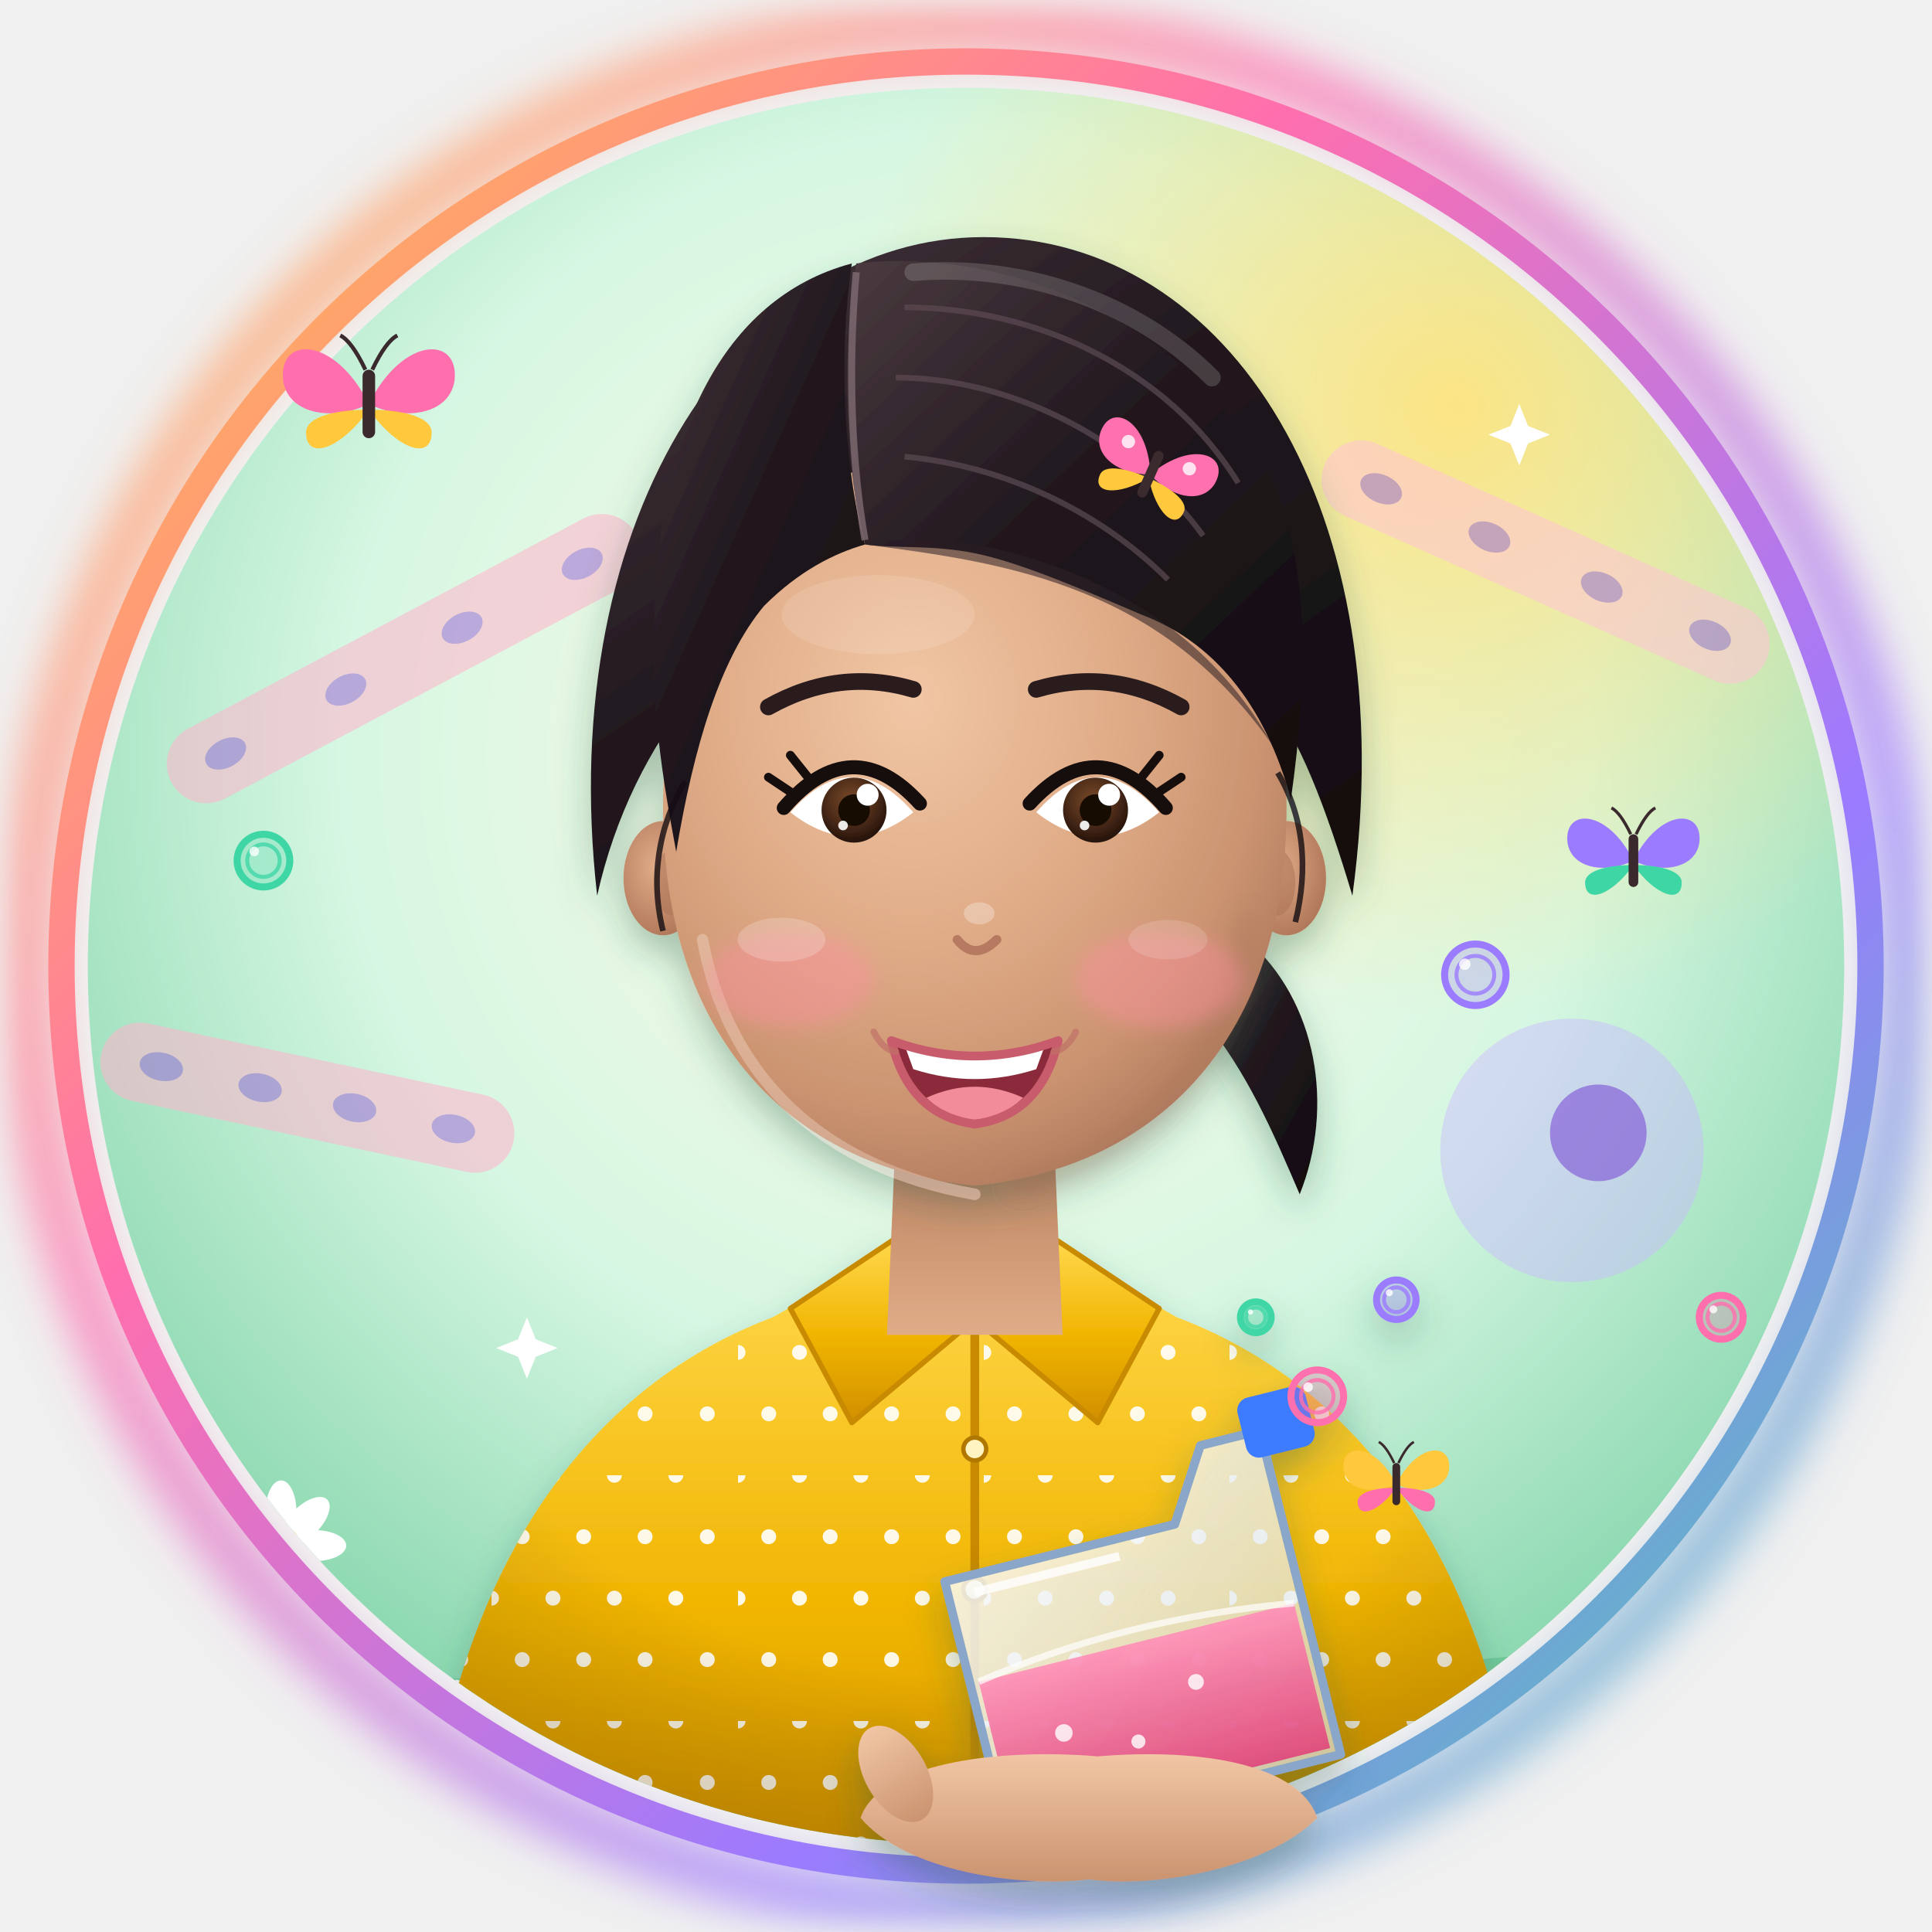
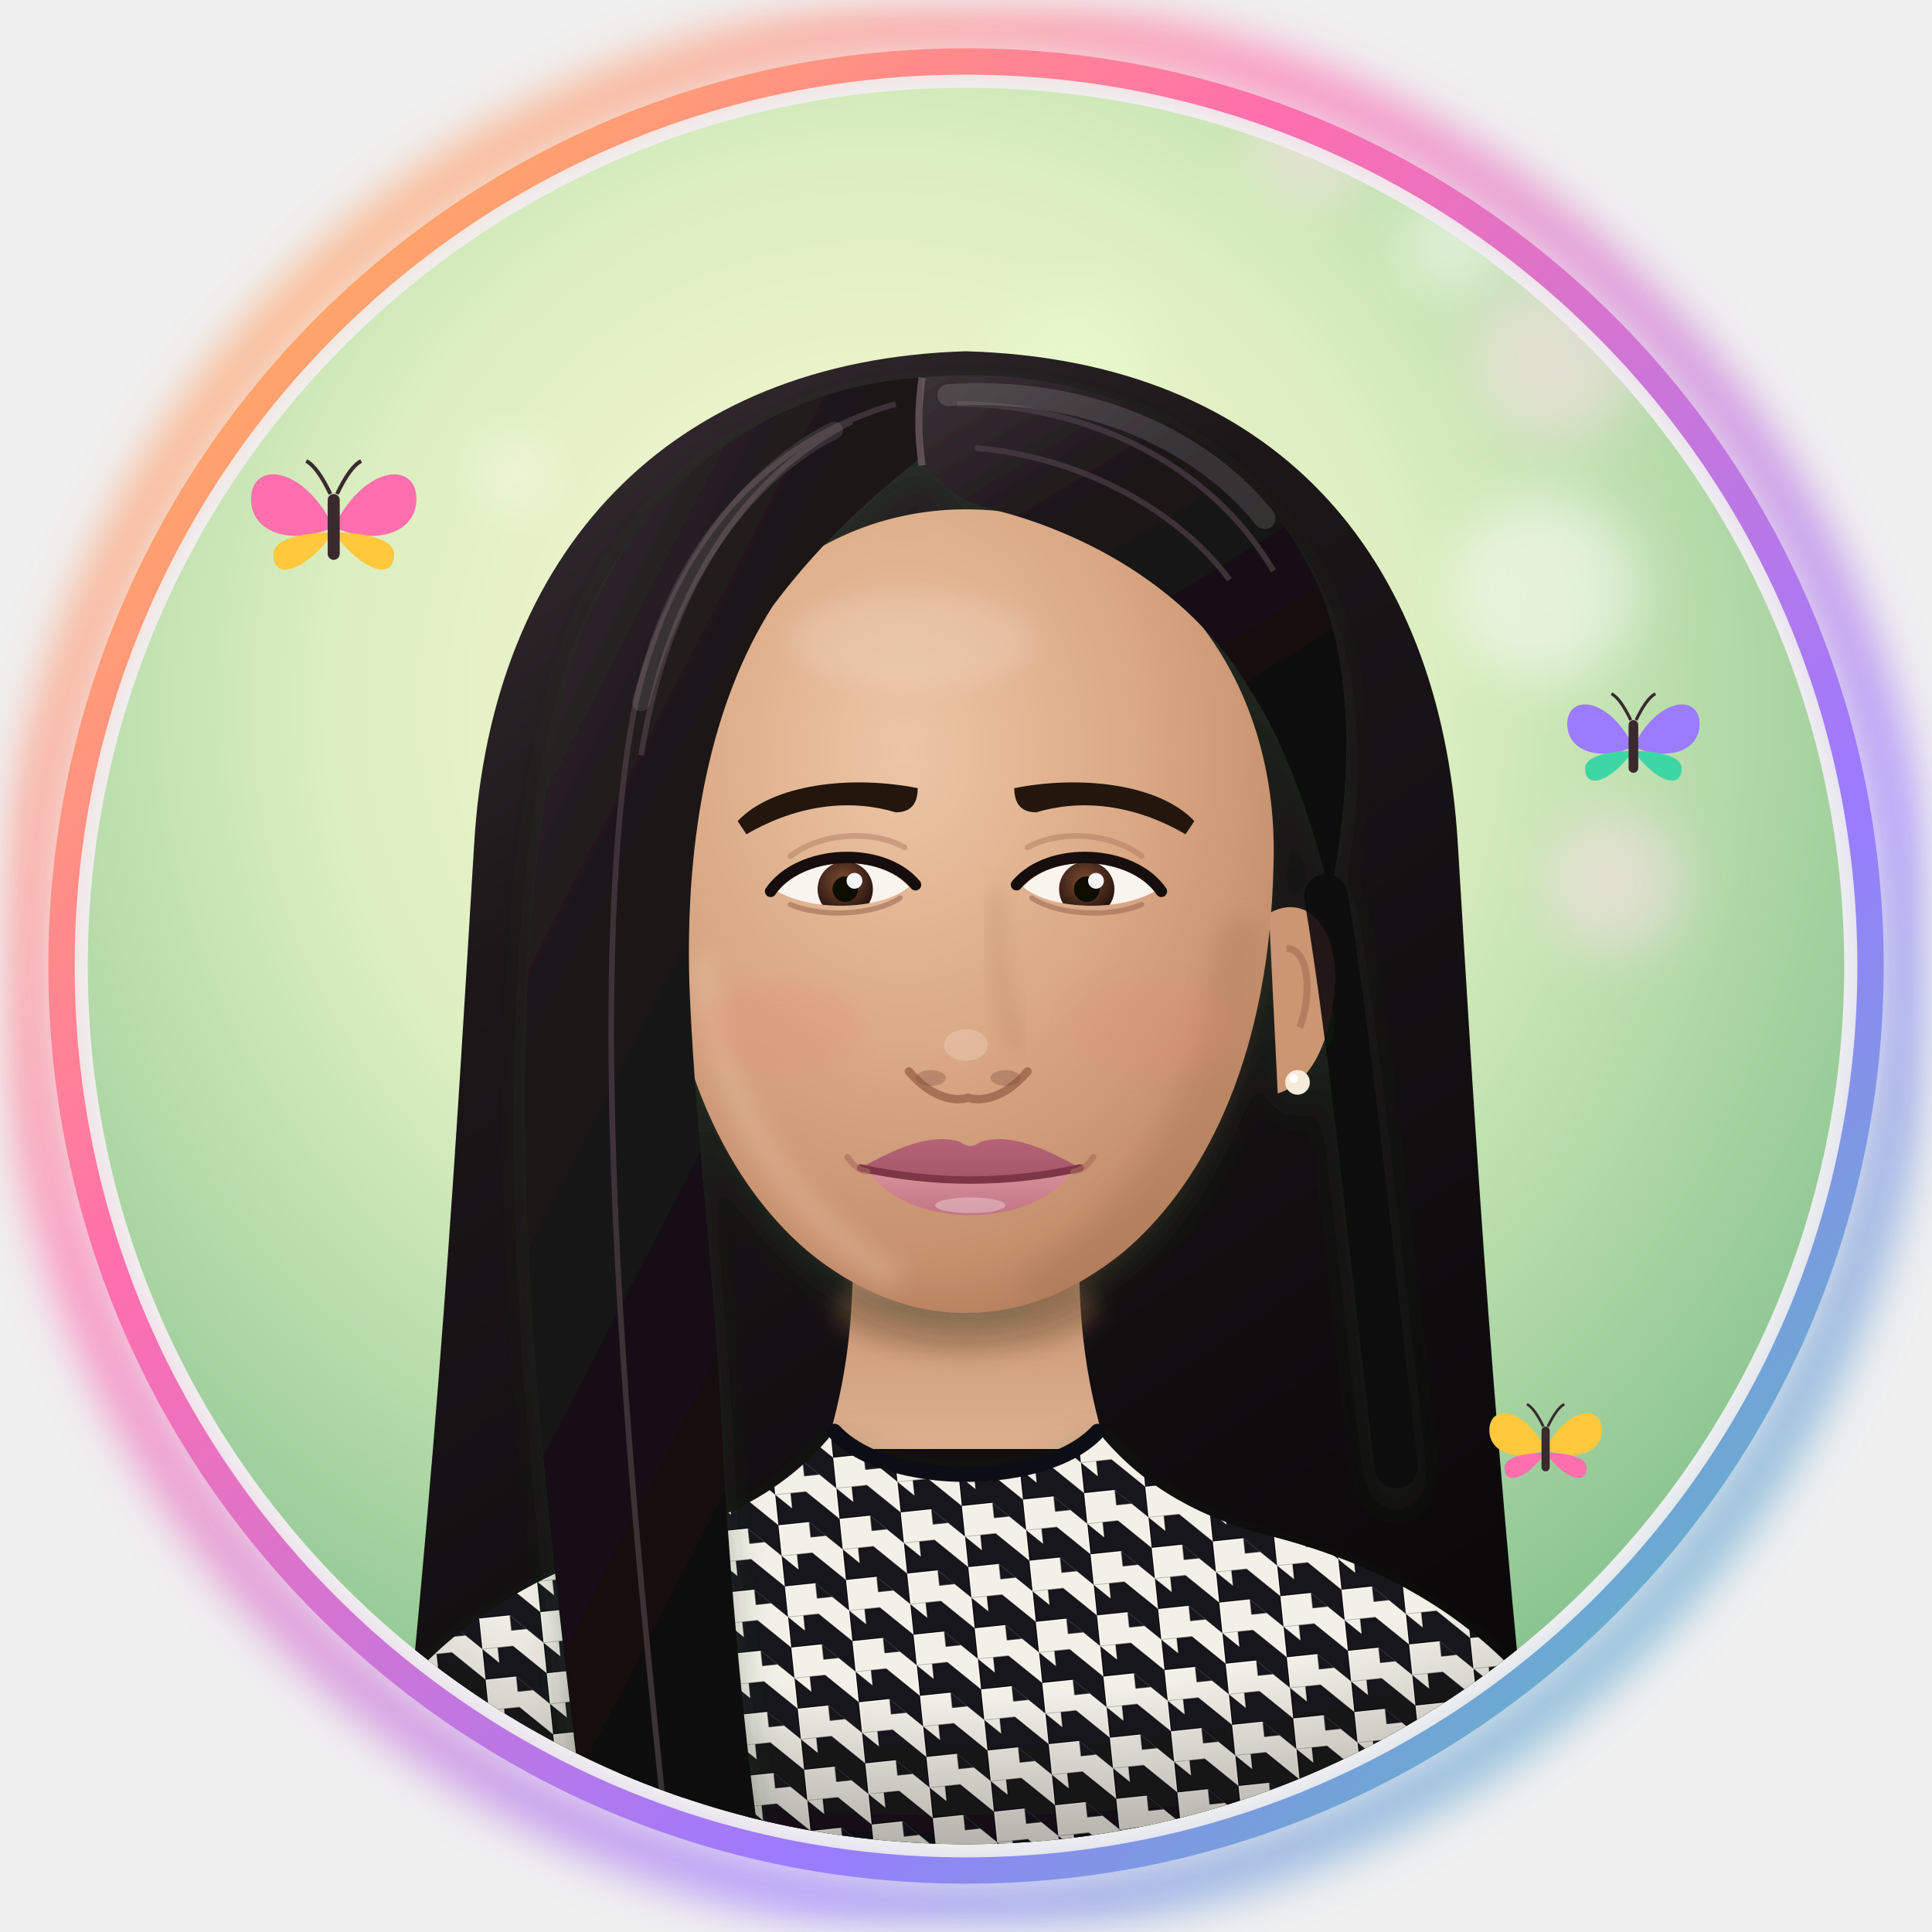
<svg xmlns="http://www.w3.org/2000/svg" viewBox="0 0 440 440" role="img" aria-labelledby="t d">
  <style>
.bf{animation:fl 7s ease-in-out infinite} @keyframes fl{0%,100%{transform:translate(0,0)}50%{transform:translate(10px,-12px)}}
.wl,.wr{transform-box:fill-box;animation:flap .32s ease-in-out infinite alternate} .wl{transform-origin:right center} .wr{transform-origin:left center}
@keyframes flap{to{transform:scaleX(.35)}}
- .ev{animation:rise 5.5s ease-in-out infinite} @keyframes rise{0%{transform:translate(0,0);opacity:0}15%{opacity:1}100%{transform:translate(-14px,-70px);opacity:0}}
- .head{transform-origin:222px 290px;animation:tilt 6s ease-in-out infinite} @keyframes tilt{0%,100%{transform:rotate(0)}50%{transform:rotate(2deg)}}
- .flask{transform-origin:252px 400px;animation:sway 4s ease-in-out infinite} @keyframes sway{0%,100%{transform:rotate(0)}50%{transform:rotate(-3deg)}}
- .ring{animation:hue 12s linear infinite} @keyframes hue{to{filter:hue-rotate(360deg)}}
- .sp{animation:tw 3s ease-in-out infinite} @keyframes tw{0%,100%{opacity:.2}50%{opacity:1}}
+ .head{transform-origin:220px 330px;animation:tilt 7s ease-in-out infinite} @keyframes tilt{0%,100%{transform:rotate(0)}50%{transform:rotate(1.6deg)}}
+ .eyes{transform-box:fill-box;transform-origin:center;animation:blink 6s infinite} @keyframes blink{0%,94%,100%{transform:scaleY(1)}96.5%{transform:scaleY(.1)}}
+ .bk{animation:tw 4s ease-in-out infinite} @keyframes tw{0%,100%{opacity:.25}50%{opacity:.75}}
+ .ring{animation:hue 14s linear infinite} @keyframes hue{to{filter:hue-rotate(360deg)}}
@media (prefers-reduced-motion: reduce){*{animation:none!important}}
</style>
  <defs>
-     <radialGradient id="sky" cx="50%" cy="38%" r="65%">
-       <stop offset="0" stop-color="#FFFBE6" />
-       <stop offset=".55" stop-color="#D6F7E3" />
-       <stop offset="1" stop-color="#7FD3A8" />
-     </radialGradient>
-     <radialGradient id="sun" cx="78%" cy="18%" r="35%">
-       <stop offset="0" stop-color="#FFE27A" stop-opacity=".9" />
-       <stop offset="1" stop-color="#FFE27A" stop-opacity="0" />
+     <radialGradient id="sky" cx="45%" cy="35%" r="70%">
+       <stop offset="0" stop-color="#FFF6D6" />
+       <stop offset=".45" stop-color="#DCEFC0" />
+       <stop offset="1" stop-color="#7FBF8A" />
    </radialGradient>
    <linearGradient id="rim" x1="0" y1="0" x2="1" y2="1">
      <stop offset="0" stop-color="#FFC83D" />
      <stop offset=".35" stop-color="#FF6FAE" />
      <stop offset=".7" stop-color="#9B7BFF" />
      <stop offset="1" stop-color="#3FD6A6" />
    </linearGradient>
-     <radialGradient id="face" cx="40%" cy="34%" r="72%">
-       <stop offset="0" stop-color="#F1C6A4" />
-       <stop offset=".45" stop-color="#E0AC88" />
-       <stop offset=".78" stop-color="#CB9370" />
-       <stop offset="1" stop-color="#AD775C" />
-     </radialGradient>
-     <radialGradient id="ear" cx="40%" cy="40%" r="70%">
-       <stop offset="0" stop-color="#E0AC88" />
-       <stop offset="1" stop-color="#AC7255" />
+     <radialGradient id="skin" cx="40%" cy="30%" r="80%">
+       <stop offset="0" stop-color="#EDC6A5" />
+       <stop offset=".45" stop-color="#DBAA87" />
+       <stop offset=".8" stop-color="#C6906D" />
+       <stop offset="1" stop-color="#A6714F" />
    </radialGradient>
    <linearGradient id="neck" x1="0" y1="0" x2="0" y2="1">
-       <stop offset="0" stop-color="#B27A5F" />
-       <stop offset=".45" stop-color="#CB9370" />
-       <stop offset="1" stop-color="#E0AC88" />
-     </linearGradient>
-     <linearGradient id="hair" x1="0" y1="0" x2=".8" y2="1">
-       <stop offset="0" stop-color="#4B3B40" />
-       <stop offset=".45" stop-color="#231A20" />
-       <stop offset="1" stop-color="#130D11" />
-     </linearGradient>
-     <linearGradient id="dress" x1="0" y1="0" x2="0" y2="1">
-       <stop offset="0" stop-color="#FFD84D" />
-       <stop offset=".5" stop-color="#F2B705" />
-       <stop offset="1" stop-color="#D18F00" />
-     </linearGradient>
-     <pattern id="dots" width="56" height="56" patternUnits="userSpaceOnUse">
-       <circle cx="0" cy="0" r="1.7" fill="#FFFFFF" opacity=".9" />
-       <circle cx="14" cy="0" r="1.7" fill="#FFFFFF" opacity=".9" />
-       <circle cx="28" cy="0" r="1.7" fill="#FFFFFF" opacity=".9" />
-       <circle cx="42" cy="0" r="1.7" fill="#FFFFFF" opacity=".9" />
-       <circle cx="7" cy="14" r="1.7" fill="#FFFFFF" opacity=".9" />
-       <circle cx="21" cy="14" r="1.7" fill="#FFFFFF" opacity=".9" />
-       <circle cx="35" cy="14" r="1.7" fill="#FFFFFF" opacity=".9" />
-       <circle cx="49" cy="14" r="1.7" fill="#FFFFFF" opacity=".9" />
-       <circle cx="0" cy="28" r="1.7" fill="#FFFFFF" opacity=".9" />
-       <circle cx="14" cy="28" r="1.7" fill="#FFFFFF" opacity=".9" />
-       <circle cx="28" cy="28" r="1.7" fill="#FFFFFF" opacity=".9" />
-       <circle cx="42" cy="28" r="1.7" fill="#FFFFFF" opacity=".9" />
-       <circle cx="7" cy="42" r="1.7" fill="#FFFFFF" opacity=".9" />
-       <circle cx="21" cy="42" r="1.7" fill="#FFFFFF" opacity=".9" />
-       <circle cx="35" cy="42" r="1.7" fill="#FFFFFF" opacity=".9" />
-       <circle cx="49" cy="42" r="1.7" fill="#FFFFFF" opacity=".9" />
+       <stop offset="0" stop-color="#A9765A" />
+       <stop offset=".5" stop-color="#CF9E7D" />
+       <stop offset="1" stop-color="#DDB08F" />
+     </linearGradient>
+     <linearGradient id="hair" x1="0" y1="0" x2=".5" y2="1">
+       <stop offset="0" stop-color="#3B3236" />
+       <stop offset=".35" stop-color="#1C1619" />
+       <stop offset="1" stop-color="#0C090B" />
+     </linearGradient>
+     <linearGradient id="hairfront" x1="0" y1="0" x2="1" y2="1">
+       <stop offset="0" stop-color="#2E262A" />
+       <stop offset=".5" stop-color="#17121500" />
+       <stop offset="1" stop-color="#0B080A" />
+     </linearGradient>
+     <radialGradient id="iris" cx="45%" cy="35%" r="65%">
+       <stop offset="0" stop-color="#7A4C30" />
+       <stop offset=".65" stop-color="#43261A" />
+       <stop offset="1" stop-color="#1F110A" />
+     </radialGradient>
+     <linearGradient id="lipT" x1="0" y1="0" x2="0" y2="1">
+       <stop offset="0" stop-color="#B66476" />
+       <stop offset="1" stop-color="#A4586A" />
+     </linearGradient>
+     <linearGradient id="lipB" x1="0" y1="0" x2="0" y2="1">
+       <stop offset="0" stop-color="#D88E9C" />
+       <stop offset="1" stop-color="#C27684" />
+     </linearGradient>
+     <pattern id="hound" width="14" height="14" patternUnits="userSpaceOnUse" patternTransform="rotate(-6)">
+       <rect width="14" height="14" fill="#17161C" />
+       <path d="M0 0H7L14 7V14L7 7H0Z" fill="#F3F0E8" />
+       <path d="M0 7H3.5V10.5Z" fill="#F3F0E8" />
+       <path d="M7 0V3.5H10.5Z" fill="#17161C" />
    </pattern>
-     <radialGradient id="dshade" cx="50%" cy="20%" r="85%">
-       <stop offset=".5" stop-color="#000" stop-opacity="0" />
-       <stop offset="1" stop-color="#7A4A00" stop-opacity=".35" />
-     </radialGradient>
-     <radialGradient id="iris" cx="45%" cy="35%" r="65%">
-       <stop offset="0" stop-color="#7A4A2A" />
-       <stop offset=".6" stop-color="#4A2A18" />
-       <stop offset="1" stop-color="#24120A" />
-     </radialGradient>
-     <linearGradient id="hand" x1="0" y1="0" x2="0" y2="1">
-       <stop offset="0" stop-color="#F1C6A4" />
-       <stop offset="1" stop-color="#CB9370" />
-     </linearGradient>
-     <linearGradient id="medium" x1="0" y1="0" x2="0" y2="1">
-       <stop offset="0" stop-color="#FF8FB8" />
-       <stop offset="1" stop-color="#E0457B" />
-     </linearGradient>
-     <linearGradient id="glass" x1="0" y1="0" x2="1" y2="1">
-       <stop offset="0" stop-color="#FFFFFF" stop-opacity=".85" />
-       <stop offset="1" stop-color="#E6F1FF" stop-opacity=".55" />
-     </linearGradient>
+     <radialGradient id="topshade" cx="50%" cy="10%" r="95%">
+       <stop offset=".45" stop-color="#000" stop-opacity="0" />
+       <stop offset="1" stop-color="#000" stop-opacity=".45" />
+     </radialGradient>
+     <clipPath id="eyeL">
+       <path d="M177 203C183 195 200 194 207 202C201 207 186 208 177 203Z" />
+     </clipPath>
+     <clipPath id="eyeR">
+       <path d="M263 203C257 195 240 194 233 202C239 207 254 208 263 203Z" />
+     </clipPath>
    <filter id="soft" x="-20%" y="-20%" width="140%" height="140%">
-       <feDropShadow dx="0" dy="4" stdDeviation="4" flood-color="#2D5B3F" flood-opacity=".35" />
-     </filter>
-     <filter id="blur2" x="-20%" y="-20%" width="140%" height="140%">
-       <feGaussianBlur stdDeviation="2.2" />
+       <feDropShadow dx="0" dy="4" stdDeviation="4" flood-color="#2D4B2F" flood-opacity=".35" />
+     </filter>
+     <filter id="blur2" x="-30%" y="-30%" width="160%" height="160%">
+       <feGaussianBlur stdDeviation="2.4" />
+     </filter>
+     <filter id="blur6" x="-50%" y="-50%" width="200%" height="200%">
+       <feGaussianBlur stdDeviation="6" />
    </filter>
    <filter id="glow" x="-30%" y="-30%" width="160%" height="160%">
      <feGaussianBlur stdDeviation="5" />
    </filter>
    <clipPath id="disc">
      <circle cx="220" cy="220" r="200" />
    </clipPath>
  </defs>
  <circle cx="220" cy="220" r="214" fill="none" stroke="url(#rim)" stroke-width="12" opacity=".7" filter="url(#glow)" class="ring" />
  <circle cx="220" cy="220" r="206" fill="none" stroke="url(#rim)" stroke-width="6" class="ring" />
  <circle cx="220" cy="220" r="200" fill="url(#sky)" />
  <g clip-path="url(#disc)">
-     <circle cx="220" cy="220" r="200" fill="url(#sun)" />
-     <g transform="rotate(-28 92 150)" opacity=".55">
-       <rect x="32.0" y="141" width="120" height="18" rx="9" fill="#FFB3CC" />
-       <ellipse cx="46" cy="150" rx="5" ry="3.2" fill="#7B4FD6" opacity=".75" />
-       <ellipse cx="77" cy="150" rx="5" ry="3.2" fill="#7B4FD6" opacity=".75" />
-       <ellipse cx="107" cy="150" rx="5" ry="3.2" fill="#7B4FD6" opacity=".75" />
-       <ellipse cx="138" cy="150" rx="5" ry="3.2" fill="#7B4FD6" opacity=".75" />
-     </g>
-     <g transform="rotate(24 352 128)" opacity=".55">
-       <rect x="297.0" y="119" width="110" height="18" rx="9" fill="#FFC2D6" />
-       <ellipse cx="311" cy="128" rx="5" ry="3.2" fill="#7B4FD6" opacity=".75" />
-       <ellipse cx="338" cy="128" rx="5" ry="3.2" fill="#7B4FD6" opacity=".75" />
-       <ellipse cx="366" cy="128" rx="5" ry="3.2" fill="#7B4FD6" opacity=".75" />
-       <ellipse cx="393" cy="128" rx="5" ry="3.2" fill="#7B4FD6" opacity=".75" />
-     </g>
-     <g transform="rotate(12 70 250)" opacity=".55">
-       <rect x="22.0" y="241" width="96" height="18" rx="9" fill="#FFB3CC" />
-       <ellipse cx="36" cy="250" rx="5" ry="3.2" fill="#7B4FD6" opacity=".75" />
-       <ellipse cx="59" cy="250" rx="5" ry="3.2" fill="#7B4FD6" opacity=".75" />
-       <ellipse cx="81" cy="250" rx="5" ry="3.2" fill="#7B4FD6" opacity=".75" />
-       <ellipse cx="104" cy="250" rx="5" ry="3.2" fill="#7B4FD6" opacity=".75" />
-     </g>
-     <circle cx="358" cy="262" r="30" fill="#C9B8FF" opacity=".45" />
-     <circle cx="364" cy="258" r="11" fill="#7B4FD6" opacity=".6" />
-     <g class="ev" style="animation-delay:0.0s">
-       <circle cx="336" cy="222" r="7" fill="#9B7BFF" fill-opacity=".25" stroke="#9B7BFF" stroke-width="1.6" />
-       <circle cx="336" cy="222" r="4.3" fill="none" stroke="#9B7BFF" stroke-width=".9" opacity=".8" />
-       <circle cx="333.6" cy="219.6" r="1.3" fill="#FFFFFF" opacity=".8" />
-     </g>
-     <g class="ev" style="animation-delay:1.4s">
-       <circle cx="392" cy="300" r="5" fill="#FF6FAE" fill-opacity=".25" stroke="#FF6FAE" stroke-width="1.6" />
-       <circle cx="392" cy="300" r="3.1" fill="none" stroke="#FF6FAE" stroke-width=".9" opacity=".8" />
-       <circle cx="390.2" cy="298.2" r="0.9" fill="#FFFFFF" opacity=".8" />
-     </g>
-     <g class="ev" style="animation-delay:2.2s">
-       <circle cx="60" cy="196" r="6" fill="#3FD6A6" fill-opacity=".25" stroke="#3FD6A6" stroke-width="1.6" />
-       <circle cx="60" cy="196" r="3.7" fill="none" stroke="#3FD6A6" stroke-width=".9" opacity=".8" />
-       <circle cx="57.9" cy="193.9" r="1.1" fill="#FFFFFF" opacity=".8" />
-     </g>
-     <path d="M20 420C80 360 140 380 180 420M260 420C300 370 380 360 430 410" fill="#5DBB86" opacity=".55" />
-     <g transform="translate(64 352) scale(1.1)">
-       <ellipse cx="0" cy="-7" rx="3.2" ry="6.5" fill="#FFFFFF" transform="rotate(0)" />
-       <ellipse cx="0" cy="-7" rx="3.2" ry="6.5" fill="#FFFFFF" transform="rotate(45)" />
-       <ellipse cx="0" cy="-7" rx="3.2" ry="6.5" fill="#FFFFFF" transform="rotate(90)" />
-       <ellipse cx="0" cy="-7" rx="3.2" ry="6.5" fill="#FFFFFF" transform="rotate(135)" />
-       <ellipse cx="0" cy="-7" rx="3.2" ry="6.5" fill="#FFFFFF" transform="rotate(180)" />
-       <ellipse cx="0" cy="-7" rx="3.2" ry="6.5" fill="#FFFFFF" transform="rotate(225)" />
-       <ellipse cx="0" cy="-7" rx="3.2" ry="6.5" fill="#FFFFFF" transform="rotate(270)" />
-       <ellipse cx="0" cy="-7" rx="3.2" ry="6.5" fill="#FFFFFF" transform="rotate(315)" />
-       <circle r="4" fill="#FFC83D" />
-     </g>
-     <g transform="translate(384 360) scale(0.9)">
-       <ellipse cx="0" cy="-7" rx="3.2" ry="6.5" fill="#FFFFFF" transform="rotate(0)" />
-       <ellipse cx="0" cy="-7" rx="3.2" ry="6.5" fill="#FFFFFF" transform="rotate(45)" />
-       <ellipse cx="0" cy="-7" rx="3.2" ry="6.5" fill="#FFFFFF" transform="rotate(90)" />
-       <ellipse cx="0" cy="-7" rx="3.2" ry="6.5" fill="#FFFFFF" transform="rotate(135)" />
-       <ellipse cx="0" cy="-7" rx="3.2" ry="6.5" fill="#FFFFFF" transform="rotate(180)" />
-       <ellipse cx="0" cy="-7" rx="3.2" ry="6.5" fill="#FFFFFF" transform="rotate(225)" />
-       <ellipse cx="0" cy="-7" rx="3.2" ry="6.5" fill="#FFFFFF" transform="rotate(270)" />
-       <ellipse cx="0" cy="-7" rx="3.2" ry="6.5" fill="#FFFFFF" transform="rotate(315)" />
-       <circle r="4" fill="#FF6FAE" />
-     </g>
-     <g transform="translate(104 392) scale(0.7)">
-       <ellipse cx="0" cy="-7" rx="3.2" ry="6.5" fill="#FFFFFF" transform="rotate(0)" />
-       <ellipse cx="0" cy="-7" rx="3.2" ry="6.5" fill="#FFFFFF" transform="rotate(45)" />
-       <ellipse cx="0" cy="-7" rx="3.2" ry="6.5" fill="#FFFFFF" transform="rotate(90)" />
-       <ellipse cx="0" cy="-7" rx="3.2" ry="6.5" fill="#FFFFFF" transform="rotate(135)" />
-       <ellipse cx="0" cy="-7" rx="3.2" ry="6.5" fill="#FFFFFF" transform="rotate(180)" />
-       <ellipse cx="0" cy="-7" rx="3.2" ry="6.5" fill="#FFFFFF" transform="rotate(225)" />
-       <ellipse cx="0" cy="-7" rx="3.2" ry="6.5" fill="#FFFFFF" transform="rotate(270)" />
-       <ellipse cx="0" cy="-7" rx="3.2" ry="6.5" fill="#FFFFFF" transform="rotate(315)" />
-       <circle r="4" fill="#FFC83D" />
-     </g>
+     <circle class="bk" style="animation-delay:1.8s" cx="202" cy="181" r="21" fill="#FFE0EE" opacity=".5" filter="url(#blur6)" />
+     <circle class="bk" style="animation-delay:2.5s" cx="355" cy="81" r="19" fill="#FFE0EE" opacity=".5" filter="url(#blur6)" />
+     <circle class="bk" style="animation-delay:2.2s" cx="331" cy="55" r="11" fill="#FFFFFF" opacity=".5" filter="url(#blur6)" />
+     <circle class="bk" style="animation-delay:3.9s" cx="368" cy="201" r="16" fill="#FFE0EE" opacity=".5" filter="url(#blur6)" />
+     <circle class="bk" style="animation-delay:3.3s" cx="278" cy="196" r="9" fill="#FFFFFF" opacity=".5" filter="url(#blur6)" />
+     <circle class="bk" style="animation-delay:3.1s" cx="54" cy="40" r="20" fill="#FFFFFF" opacity=".5" filter="url(#blur6)" />
+     <circle class="bk" style="animation-delay:2.6s" cx="154" cy="190" r="9" fill="#FFF2B0" opacity=".5" filter="url(#blur6)" />
+     <circle class="bk" style="animation-delay:1.6s" cx="220" cy="209" r="13" fill="#E8FFD0" opacity=".5" filter="url(#blur6)" />
+     <circle class="bk" style="animation-delay:1.3s" cx="239" cy="282" r="7" fill="#E8FFD0" opacity=".5" filter="url(#blur6)" />
+     <circle class="bk" style="animation-delay:1.6s" cx="117" cy="108" r="7" fill="#FFFFFF" opacity=".5" filter="url(#blur6)" />
+     <circle class="bk" style="animation-delay:0.9s" cx="352" cy="134" r="21" fill="#FFFFFF" opacity=".5" filter="url(#blur6)" />
+     <circle class="bk" style="animation-delay:1.7s" cx="382" cy="44" r="12" fill="#FFE0EE" opacity=".5" filter="url(#blur6)" />
+     <circle class="bk" style="animation-delay:0.3s" cx="245" cy="84" r="17" fill="#E8FFD0" opacity=".5" filter="url(#blur6)" />
+     <circle class="bk" style="animation-delay:0.5s" cx="156" cy="290" r="18" fill="#FFFFFF" opacity=".5" filter="url(#blur6)" />
+     <circle class="bk" style="animation-delay:0.7s" cx="299" cy="33" r="13" fill="#FFE0EE" opacity=".5" filter="url(#blur6)" />
+     <circle class="bk" style="animation-delay:1.7s" cx="243" cy="151" r="9" fill="#FFF2B0" opacity=".5" filter="url(#blur6)" />
+     <path d="M20 120C60 90 70 40 40 10M410 90C380 70 380 30 410 10" stroke="#5E9E62" stroke-width="10" fill="none" opacity=".35" stroke-linecap="round" />
+     <path d="M220 80C152 82 112 126 108 192C104 258 100 330 88 440H352C340 330 336 258 332 192C328 126 290 82 220 80Z" fill="url(#hair)" />
+     <path d="M194 276C195 298 193 314 188 330H252C247 314 245 298 246 276Z" fill="url(#neck)" />
+     <ellipse cx="220" cy="298" rx="30" ry="10" fill="#8F5E44" opacity=".45" filter="url(#blur2)" />
    <g filter="url(#soft)">
-       <path d="M284 214C300 228 304 252 296 272C290 258 284 244 274 232Z" fill="url(#hair)" />
-       <path d="M96 440C98 368 128 318 176 300L204 284L222 302L240 284L268 300C316 318 346 368 348 440Z" fill="url(#dress)" />
-       <path d="M96 440C98 368 128 318 176 300L204 284L222 302L240 284L268 300C316 318 346 368 348 440Z" fill="url(#dots)" />
-       <path d="M96 440C98 368 128 318 176 300L204 284L222 302L240 284L268 300C316 318 346 368 348 440Z" fill="url(#dshade)" />
-       <path d="M204 282L180 298L194 324L219 303Z" fill="url(#dress)" stroke="#C88A00" stroke-width="1.2" stroke-linejoin="round" />
-       <path d="M240 282L264 298L250 324L225 303Z" fill="url(#dress)" stroke="#C88A00" stroke-width="1.2" stroke-linejoin="round" />
-       <path d="M222 303V440" stroke="#C88A00" stroke-width="2" />
-       <circle cx="222" cy="330" r="2.6" fill="#FFF4C2" stroke="#B07800" />
-       <circle cx="222" cy="362" r="2.6" fill="#FFF4C2" stroke="#B07800" />
-     </g>
-   </g>
-   <path d="M204 258L240 258L242 304L202 304Z" fill="url(#neck)" />
-   <g class="head" filter="url(#soft)">
-     <path d="M136 204C126 116 170 54 224 54C280 54 320 116 308 204C302 184 296 168 288 158L158 158C148 170 140 186 136 204Z" fill="url(#hair)" />
-     <ellipse cx="151" cy="200" rx="9" ry="13" fill="url(#ear)" />
-     <ellipse cx="153" cy="201" rx="4" ry="7.5" fill="#AC7255" opacity=".55" />
-     <ellipse cx="293" cy="200" rx="9" ry="13" fill="url(#ear)" />
-     <ellipse cx="291" cy="201" rx="4" ry="7.5" fill="#AC7255" opacity=".55" />
-     <path d="M151 184C151 130 184 102 222 102C260 102 293 130 293 184C293 236 264 266 222 270C180 266 151 236 151 184Z" fill="url(#face)" />
-     <path d="M160 214C166 246 188 266 222 272" fill="none" stroke="#FFF1E6" stroke-width="2.6" opacity=".3" stroke-linecap="round" />
-     <path d="M284 210C280 242 260 262 232 270" fill="none" stroke="#9E6A52" stroke-width="5" opacity=".18" stroke-linecap="round" filter="url(#blur2)" />
-     <ellipse cx="200" cy="140" rx="22" ry="9" fill="#FFFFFF" opacity=".12" />
-     <path d="M194 60C164 68 150 100 149 140C148 160 151 178 154 194C158 170 164 150 174 138C182 130 190 126 197 124C192 106 191 80 194 60Z" fill="url(#hair)" />
-     <path d="M195 60C230 56 272 74 290 110C298 128 298 154 294 182C288 160 276 146 260 140C246 134 232 128 222 126C212 124 204 125 197 124C192 104 192 80 195 60Z" fill="url(#hair)" />
-     <path d="M197 124C210 121 232 124 252 134C266 141 280 152 290 170C276 150 260 140 244 134C228 128 212 126 197 124Z" fill="#2A1F25" opacity=".55" />
-     <path d="M195 62C193 84 194 106 197 123" stroke="#7E6A72" stroke-width="1.6" opacity=".8" fill="none" />
-     <path d="M206 70C236 70 266 84 282 110M204 86C230 86 258 100 274 122M206 104C228 106 250 116 266 132" stroke="#5D4A52" stroke-width="1.3" opacity=".7" fill="none" />
-     <path d="M208 62C232 60 258 68 276 86" stroke="#FFFFFF" stroke-width="4" opacity=".16" fill="none" stroke-linecap="round" />
-     <path d="M156 178C150 188 148 200 151 212M291 176C297 186 298 198 295 210" stroke="#130D11" stroke-width="1.3" fill="none" opacity=".8" />
-     <ellipse cx="180" cy="223" rx="19" ry="11" fill="#FF8FA3" opacity=".42" filter="url(#blur2)" />
-     <ellipse cx="264" cy="223" rx="19" ry="11" fill="#FF8FA3" opacity=".42" filter="url(#blur2)" />
-     <ellipse cx="178" cy="214" rx="10" ry="5" fill="#FFFFFF" opacity=".2" />
-     <ellipse cx="266" cy="214" rx="9" ry="4.5" fill="#FFFFFF" opacity=".14" />
-     <path d="M175 161Q191 152 208 157" stroke="#2A1C1E" stroke-width="3.8" fill="none" stroke-linecap="round" />
-     <path d="M236 157Q253 152 269 161" stroke="#2A1C1E" stroke-width="3.8" fill="none" stroke-linecap="round" />
-     <g class="eyes">
-       <path d="M180 185Q194 169 208 185Q194 196 180 185Z" fill="#FFFFFF" />
-       <path d="M236 185Q250 169 264 185Q250 196 236 185Z" fill="#FFFFFF" />
-       <circle cx="194.5" cy="184.5" r="7.4" fill="url(#iris)" />
-       <circle cx="249.5" cy="184.5" r="7.4" fill="url(#iris)" />
-       <circle cx="194.5" cy="184.5" r="3.6" fill="#120806" />
-       <circle cx="249.5" cy="184.5" r="3.6" fill="#120806" />
-       <circle cx="197.6" cy="181" r="2.5" fill="#FFFFFF" />
-       <circle cx="252.6" cy="181" r="2.5" fill="#FFFFFF" />
-       <circle cx="192" cy="188" r="1.1" fill="#FFFFFF" opacity=".9" />
-       <circle cx="247" cy="188" r="1.1" fill="#FFFFFF" opacity=".9" />
-       <path d="M178.5 184Q194 166 209.5 183M234.5 183Q250 166 265.5 184" stroke="#160C0C" stroke-width="3.2" fill="none" stroke-linecap="round" />
-       <path d="M181 181L175 177M184 177L180 172M263 181L269 177M260 177L264 172" stroke="#160C0C" stroke-width="2" stroke-linecap="round" />
-     </g>
-     <path d="M218 214Q222 219 227 214" stroke="#B57A60" stroke-width="2.1" fill="none" stroke-linecap="round" />
-     <ellipse cx="223" cy="208" rx="3.5" ry="2.5" fill="#FFFFFF" opacity=".28" />
-     <path d="M203 237Q222 244 241 237Q237 254 222 256Q207 254 203 237Z" fill="#8A2A3A" />
-     <path d="M206 238Q222 244 238 238L236 243.5Q222 248 208 243.5Z" fill="#FFFFFF" />
-     <path d="M211 250Q222 245 233 250Q228 255 222 255Q216 255 211 250Z" fill="#F28C9A" />
-     <path d="M203 237Q222 244 241 237Q237 254 222 256Q207 254 203 237Z" fill="none" stroke="#C85C6C" stroke-width="2" stroke-linejoin="round" />
-     <path d="M199 235Q201 239 204 239.5M245 235Q243 239 240 239.5" stroke="#C07068" stroke-width="1.5" fill="none" opacity=".7" stroke-linecap="round" />
-     <g transform="translate(262 108) rotate(24) scale(.95)">
-       <path d="M0 0C-6-12-16-12-15-4C-14 2-6 3 0 0Z" fill="#FF6FAE" />
-       <path d="M0 1C-5 8-11 10-11 5C-11 2-5 1 0 1Z" fill="#FFC83D" />
-       <path d="M0 0C6-12 16-12 15-4C14 2 6 3 0 0Z" fill="#FF6FAE" />
-       <path d="M0 1C5 8 11 10 11 5C11 2 5 1 0 1Z" fill="#FFC83D" />
-       <rect x="-1.2" y="-6" width="2.4" height="12" rx="1.2" fill="#3A2A2E" />
-       <circle cx="-8" cy="-5" r="1.6" fill="#FFFFFF" opacity=".8" />
-       <circle cx="8" cy="-5" r="1.6" fill="#FFFFFF" opacity=".8" />
-     </g>
-   </g>
-   <g class="flask" filter="url(#soft)">
-     <g transform="rotate(-14 252 384)">
-       <path d="M222 352H276L286 336H300V352V412H222Z" fill="url(#glass)" stroke="#8AA6C8" stroke-width="2" stroke-linejoin="round" />
-       <path d="M224 376H298V410H224Z" fill="url(#medium)" opacity=".9" />
-       <path d="M224 376Q260 370 298 376" stroke="#FFFFFF" stroke-width="1.5" opacity=".7" fill="none" />
-       <rect x="296" y="328" width="16" height="14" rx="3" fill="#3D7BFF" />
-       <circle cx="240" cy="392" r="2" fill="#FFFFFF" opacity=".8" />
-       <circle cx="256" cy="398" r="1.6" fill="#FFFFFF" opacity=".8" />
-       <circle cx="272" cy="388" r="1.8" fill="#FFFFFF" opacity=".8" />
-       <path d="M228 356H262" stroke="#FFFFFF" stroke-width="2" opacity=".8" />
-     </g>
-     <path d="M196 414C200 402 226 398 250 400C274 398 296 402 300 414C288 426 262 430 248 428C232 430 206 426 196 414Z" fill="url(#hand)" />
-     <ellipse cx="204" cy="404" rx="7" ry="12" transform="rotate(-30 204 404)" fill="url(#hand)" />
-     <g class="ev" style="animation-delay:0.3s">
-       <circle cx="300" cy="318" r="6" fill="#FF6FAE" fill-opacity=".25" stroke="#FF6FAE" stroke-width="1.6" />
-       <circle cx="300" cy="318" r="3.7" fill="none" stroke="#FF6FAE" stroke-width=".9" opacity=".8" />
-       <circle cx="297.9" cy="315.9" r="1.1" fill="#FFFFFF" opacity=".8" />
-     </g>
-     <g class="ev" style="animation-delay:1.8s">
-       <circle cx="318" cy="296" r="4.5" fill="#9B7BFF" fill-opacity=".25" stroke="#9B7BFF" stroke-width="1.6" />
-       <circle cx="318" cy="296" r="2.8" fill="none" stroke="#9B7BFF" stroke-width=".9" opacity=".8" />
-       <circle cx="316.4" cy="294.4" r="0.8" fill="#FFFFFF" opacity=".8" />
-     </g>
-     <g class="ev" style="animation-delay:3.1s">
-       <circle cx="286" cy="300" r="3.5" fill="#3FD6A6" fill-opacity=".25" stroke="#3FD6A6" stroke-width="1.6" />
-       <circle cx="286" cy="300" r="2.2" fill="none" stroke="#3FD6A6" stroke-width=".9" opacity=".8" />
-       <circle cx="284.8" cy="298.8" r="0.6" fill="#FFFFFF" opacity=".8" />
-     </g>
-   </g>
-   <g transform="translate(84 92) scale(1.3)">
+       <path d="M70 440C74 392 104 362 150 350C170 345 182 336 190 326C202 338 238 338 250 326C258 336 270 345 290 350C336 362 366 392 370 440Z" fill="url(#hound)" />
+       <path d="M70 440C74 392 104 362 150 350C170 345 182 336 190 326C202 338 238 338 250 326C258 336 270 345 290 350C336 362 366 392 370 440Z" fill="url(#topshade)" />
+       <path d="M190 326C202 339 238 339 250 326" fill="none" stroke="#0E0D12" stroke-width="3.5" stroke-linecap="round" />
+     </g>
+   </g>
+   <g clip-path="url(#disc)">
+     <g class="head" filter="url(#soft)">
+       <path d="M289 208C298 203 305 212 304 225C303 238 298 247 291 249Z" fill="#CC9673" />
+       <path d="M293 216C298 216 299 226 296 234" fill="none" stroke="#A9725A" stroke-width="1.6" opacity=".7" />
+       <circle cx="295.5" cy="246.5" r="2.8" fill="#F4EBDA" />
+       <circle cx="294.6" cy="245.6" r="1" fill="#FFFFFF" />
+       <path d="M150 198C148 150 180 116 220 116C260 116 292 150 290 198C289 238 276 268 256 285C245 294 233 299 220 299C207 299 195 294 184 285C164 268 151 238 150 198Z" fill="url(#skin)" />
+       <path d="M282 214C278 250 262 276 238 292" fill="none" stroke="#9C6A50" stroke-width="10" opacity=".22" stroke-linecap="round" filter="url(#blur2)" />
+       <path d="M160 220C164 252 180 276 202 290" fill="none" stroke="#FFE9D8" stroke-width="6" opacity=".2" stroke-linecap="round" filter="url(#blur2)" />
+       <ellipse cx="208" cy="146" rx="28" ry="11" fill="#FFFFFF" opacity=".13" filter="url(#blur2)" />
+       <ellipse cx="178" cy="234" rx="18" ry="10" fill="#E8897E" opacity=".24" filter="url(#blur2)" />
+       <ellipse cx="262" cy="234" rx="18" ry="10" fill="#E8897E" opacity=".24" filter="url(#blur2)" />
+       <path d="M168 187C176 178.5 194 176.5 209 179.5C209 183.5 207 185 204 185C194 182 182 183 170 190Z" fill="#20130F" />
+       <path d="M272 187C264 178.5 246 176.5 231 179.5C231 183.5 233 185 236 185C246 182 258 183 270 190Z" fill="#20130F" />
+       <g class="eyes">
+         <path d="M177 203C183 195 200 194 207 202C201 207 186 208 177 203Z" fill="#FAF4EF" />
+         <path d="M263 203C257 195 240 194 233 202C239 207 254 208 263 203Z" fill="#FAF4EF" />
+         <g clip-path="url(#eyeL)">
+           <circle cx="192.5" cy="202.5" r="6.3" fill="url(#iris)" />
+           <circle cx="192.5" cy="202.5" r="2.9" fill="#0E0705" />
+           <path d="M175 197.5C184 195.5 200 195 210 199V193H175Z" fill="#B98364" opacity=".5" />
+         </g>
+         <g clip-path="url(#eyeR)">
+           <circle cx="247.5" cy="202.5" r="6.3" fill="url(#iris)" />
+           <circle cx="247.5" cy="202.5" r="2.9" fill="#0E0705" />
+           <path d="M265 197.5C256 195.5 240 195 230 199V193H265Z" fill="#B98364" opacity=".5" />
+         </g>
+         <circle cx="194.6" cy="200.6" r="1.8" fill="#FFFFFF" opacity=".95" />
+         <circle cx="249.6" cy="200.6" r="1.8" fill="#FFFFFF" opacity=".95" />
+         <path d="M175.5 203C182 193.5 201 192.5 208.5 201.5" fill="none" stroke="#170D0A" stroke-width="2.6" stroke-linecap="round" />
+         <path d="M264.5 203C258 193.5 239 192.5 231.5 201.5" fill="none" stroke="#170D0A" stroke-width="2.6" stroke-linecap="round" />
+         <path d="M180 206C187 209 199 208.5 205 204.5M260 206C253 209 241 208.5 235 204.5" fill="none" stroke="#9E6B54" stroke-width="1.2" opacity=".6" stroke-linecap="round" />
+         <path d="M180 195C187 189.5 199 189 206 193M260 195C253 189.5 241 189 234 193" fill="none" stroke="#A9765C" stroke-width="1.3" opacity=".45" stroke-linecap="round" />
+       </g>
+       <path d="M226 204C227 218 228 230 232 238" fill="none" stroke="#A06C52" stroke-width="3.4" opacity=".28" stroke-linecap="round" filter="url(#blur2)" />
+       <ellipse cx="220" cy="238" rx="5" ry="3.6" fill="#FFFFFF" opacity=".2" />
+       <path d="M207 244C212 250 217.5 251 220.5 250C223.5 251 229 250 234 244" fill="none" stroke="#956049" stroke-width="1.9" opacity=".75" stroke-linecap="round" />
+       <ellipse cx="212" cy="245.5" rx="3.4" ry="1.8" fill="#7E4E3C" opacity=".35" />
+       <ellipse cx="229" cy="245.5" rx="3.4" ry="1.8" fill="#7E4E3C" opacity=".35" />
+       <path d="M196 266C204 261.5 212 258 218.5 260C219.8 260.8 220.5 261 221 261C221.5 261 222.2 260.8 223.5 260C230 258 238 261.5 246 266C235 269 207 269 196 266Z" fill="url(#lipT)" />
+       <path d="M198 267C207 280 235 280 244 267C235 270.5 207 270.5 198 267Z" fill="url(#lipB)" />
+       <path d="M196 266Q221 271.5 246 266" fill="none" stroke="#7E3646" stroke-width="1.7" stroke-linecap="round" />
+       <ellipse cx="221" cy="274.5" rx="8" ry="1.8" fill="#FFFFFF" opacity=".3" />
+       <path d="M193 263.5Q195 266.5 197.5 266.8M249 263.5Q247 266.5 244.5 266.8" fill="none" stroke="#A86A5E" stroke-width="1.4" opacity=".6" stroke-linecap="round" />
+       <path d="M210 86C174 88 140 112 129 156C118 202 118 258 122 312C126 362 132 404 136 440H176C170 404 166 360 164 318C162 284 158 252 157 224C156 190 162 160 176 138C188 122 200 112 210 104Z" fill="url(#hair)" />
+       <path d="M210 86C250 82 288 100 302 138C308 156 308 178 303 204C298 184 292 168 284 156C272 136 250 122 226 116C218 114 213 110 210 104Z" fill="url(#hair)" />
+       <path d="M210 86C209 93 209 99 210 106" fill="none" stroke="#6E5C62" stroke-width="1.6" opacity=".8" />
+       <path d="M204 92C176 100 152 122 144 164C138 198 138 250 142 310C145 356 150 400 154 440M194 96C170 108 152 134 146 172M218 92C248 92 276 106 290 130M222 102C246 104 268 116 280 132" fill="none" stroke="#4C3E44" stroke-width="1.3" opacity=".7" />
+       <path d="M216 90C244 88 272 98 288 118" fill="none" stroke="#FFFFFF" stroke-width="5" opacity=".13" stroke-linecap="round" />
+       <path d="M190 98C170 108 154 130 146 160" fill="none" stroke="#FFFFFF" stroke-width="4" opacity=".1" stroke-linecap="round" />
+       <path d="M302 204C308 240 312 284 318 334" fill="none" stroke="#0E0A0C" stroke-width="10" opacity=".9" stroke-linecap="round" />
+     </g>
+   </g>
+   <g transform="translate(76 120) scale(1.25)">
    <g class="bf" style="animation-delay:0.0s">
      <g class="wl">
        <path d="M0 0C-6-12-16-12-15-4C-14 2-6 3 0 0Z" fill="#FF6FAE" />
        <path d="M0 1C-5 8-11 10-11 5C-11 2-5 1 0 1Z" fill="#FFC83D" />
      </g>
      <g class="wr">
        <path d="M0 0C6-12 16-12 15-4C14 2 6 3 0 0Z" fill="#FF6FAE" />
        <path d="M0 1C5 8 11 10 11 5C11 2 5 1 0 1Z" fill="#FFC83D" />
      </g>
      <rect x="-1.1" y="-6" width="2.2" height="12" rx="1.1" fill="#3A2A2E" />
      <path d="M-.6-6Q-3-11-5-12M.6-6Q3-11 5-12" stroke="#3A2A2E" stroke-width=".7" fill="none" />
    </g>
  </g>
-   <g transform="translate(372 196) scale(1.0)">
+   <g transform="translate(372 170) scale(1.0)">
    <g class="bf" style="animation-delay:1.5s">
      <g class="wl">
        <path d="M0 0C-6-12-16-12-15-4C-14 2-6 3 0 0Z" fill="#9B7BFF" />
        <path d="M0 1C-5 8-11 10-11 5C-11 2-5 1 0 1Z" fill="#3FD6A6" />
      </g>
      <g class="wr">
        <path d="M0 0C6-12 16-12 15-4C14 2 6 3 0 0Z" fill="#9B7BFF" />
        <path d="M0 1C5 8 11 10 11 5C11 2 5 1 0 1Z" fill="#3FD6A6" />
      </g>
      <rect x="-1.1" y="-6" width="2.2" height="12" rx="1.1" fill="#3A2A2E" />
      <path d="M-.6-6Q-3-11-5-12M.6-6Q3-11 5-12" stroke="#3A2A2E" stroke-width=".7" fill="none" />
    </g>
  </g>
-   <g transform="translate(318 338) scale(0.8)">
+   <g transform="translate(352 330) scale(0.85)">
    <g class="bf" style="animation-delay:2.6s">
      <g class="wl">
        <path d="M0 0C-6-12-16-12-15-4C-14 2-6 3 0 0Z" fill="#FFC83D" />
        <path d="M0 1C-5 8-11 10-11 5C-11 2-5 1 0 1Z" fill="#FF6FAE" />
      </g>
      <g class="wr">
        <path d="M0 0C6-12 16-12 15-4C14 2 6 3 0 0Z" fill="#FFC83D" />
        <path d="M0 1C5 8 11 10 11 5C11 2 5 1 0 1Z" fill="#FF6FAE" />
      </g>
      <rect x="-1.1" y="-6" width="2.2" height="12" rx="1.1" fill="#3A2A2E" />
      <path d="M-.6-6Q-3-11-5-12M.6-6Q3-11 5-12" stroke="#3A2A2E" stroke-width=".7" fill="none" />
    </g>
  </g>
-   <path class="sp" d="M120 300l2 5 5 2-5 2-2 5-2-5-5-2 5-2z" fill="#FFFFFF" />
-   <path class="sp" style="animation-delay:1.2s" d="M346 92l2 5 5 2-5 2-2 5-2-5-5-2 5-2z" fill="#FFFFFF" />
</svg>
